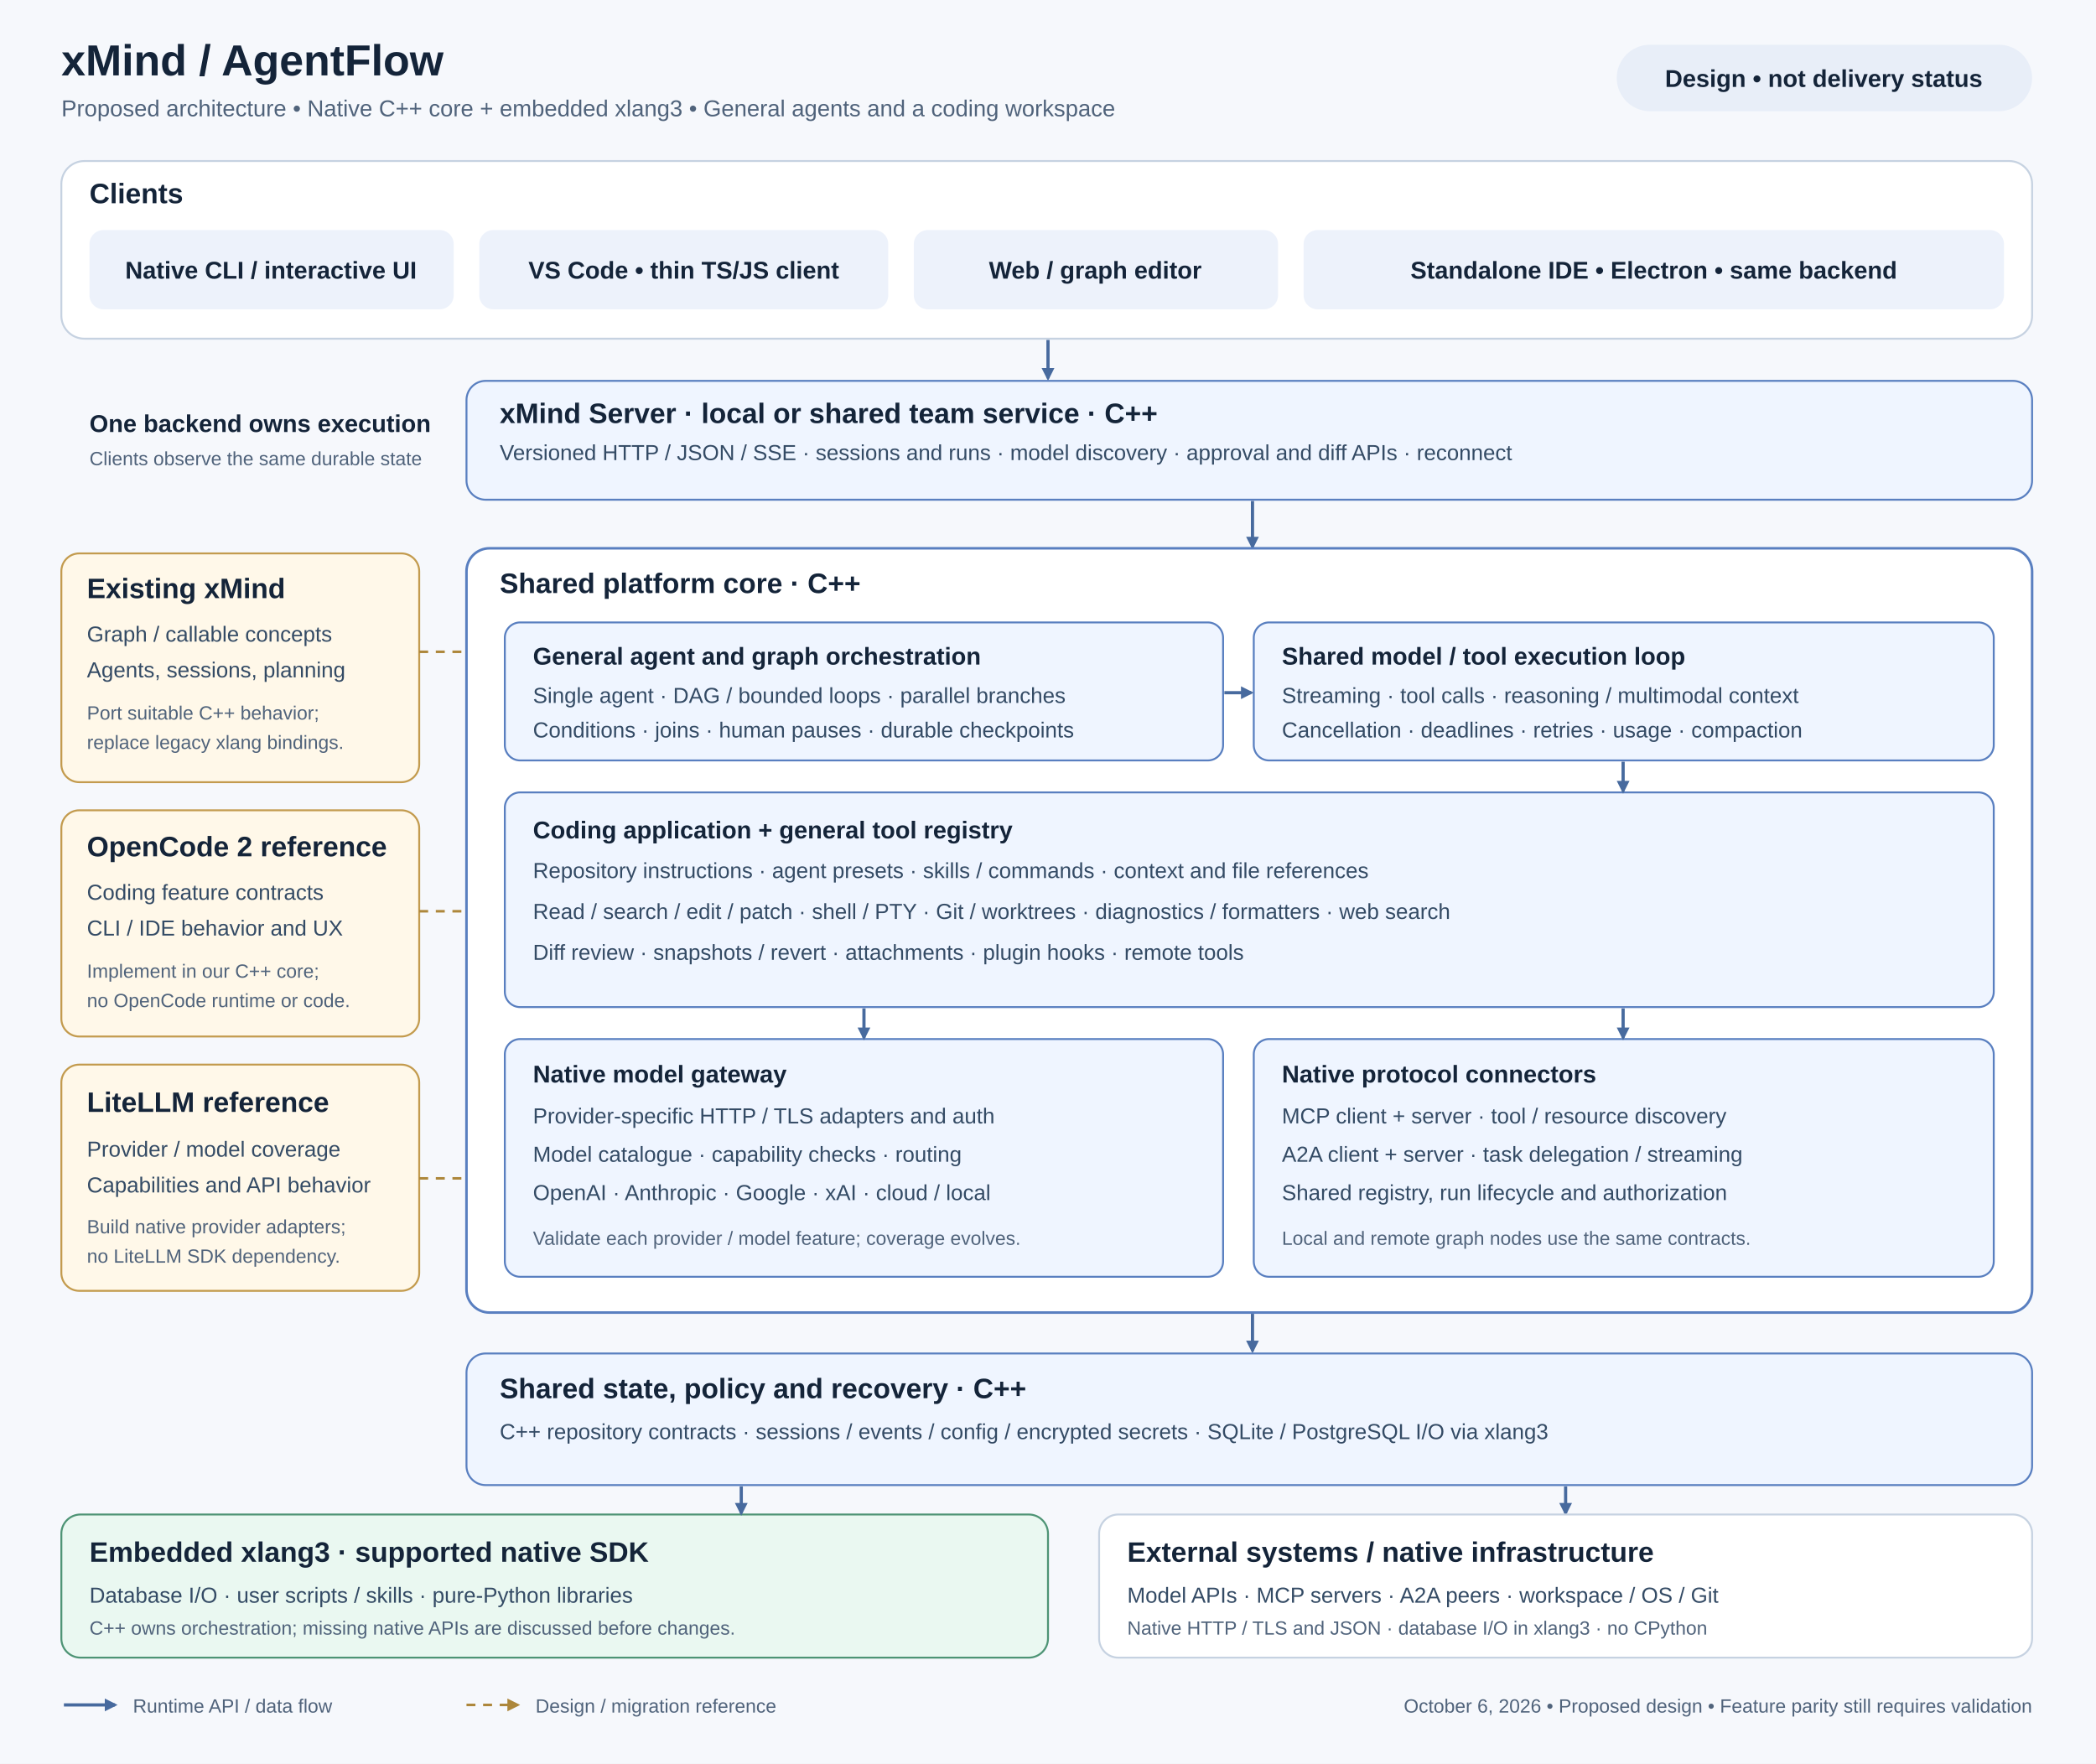
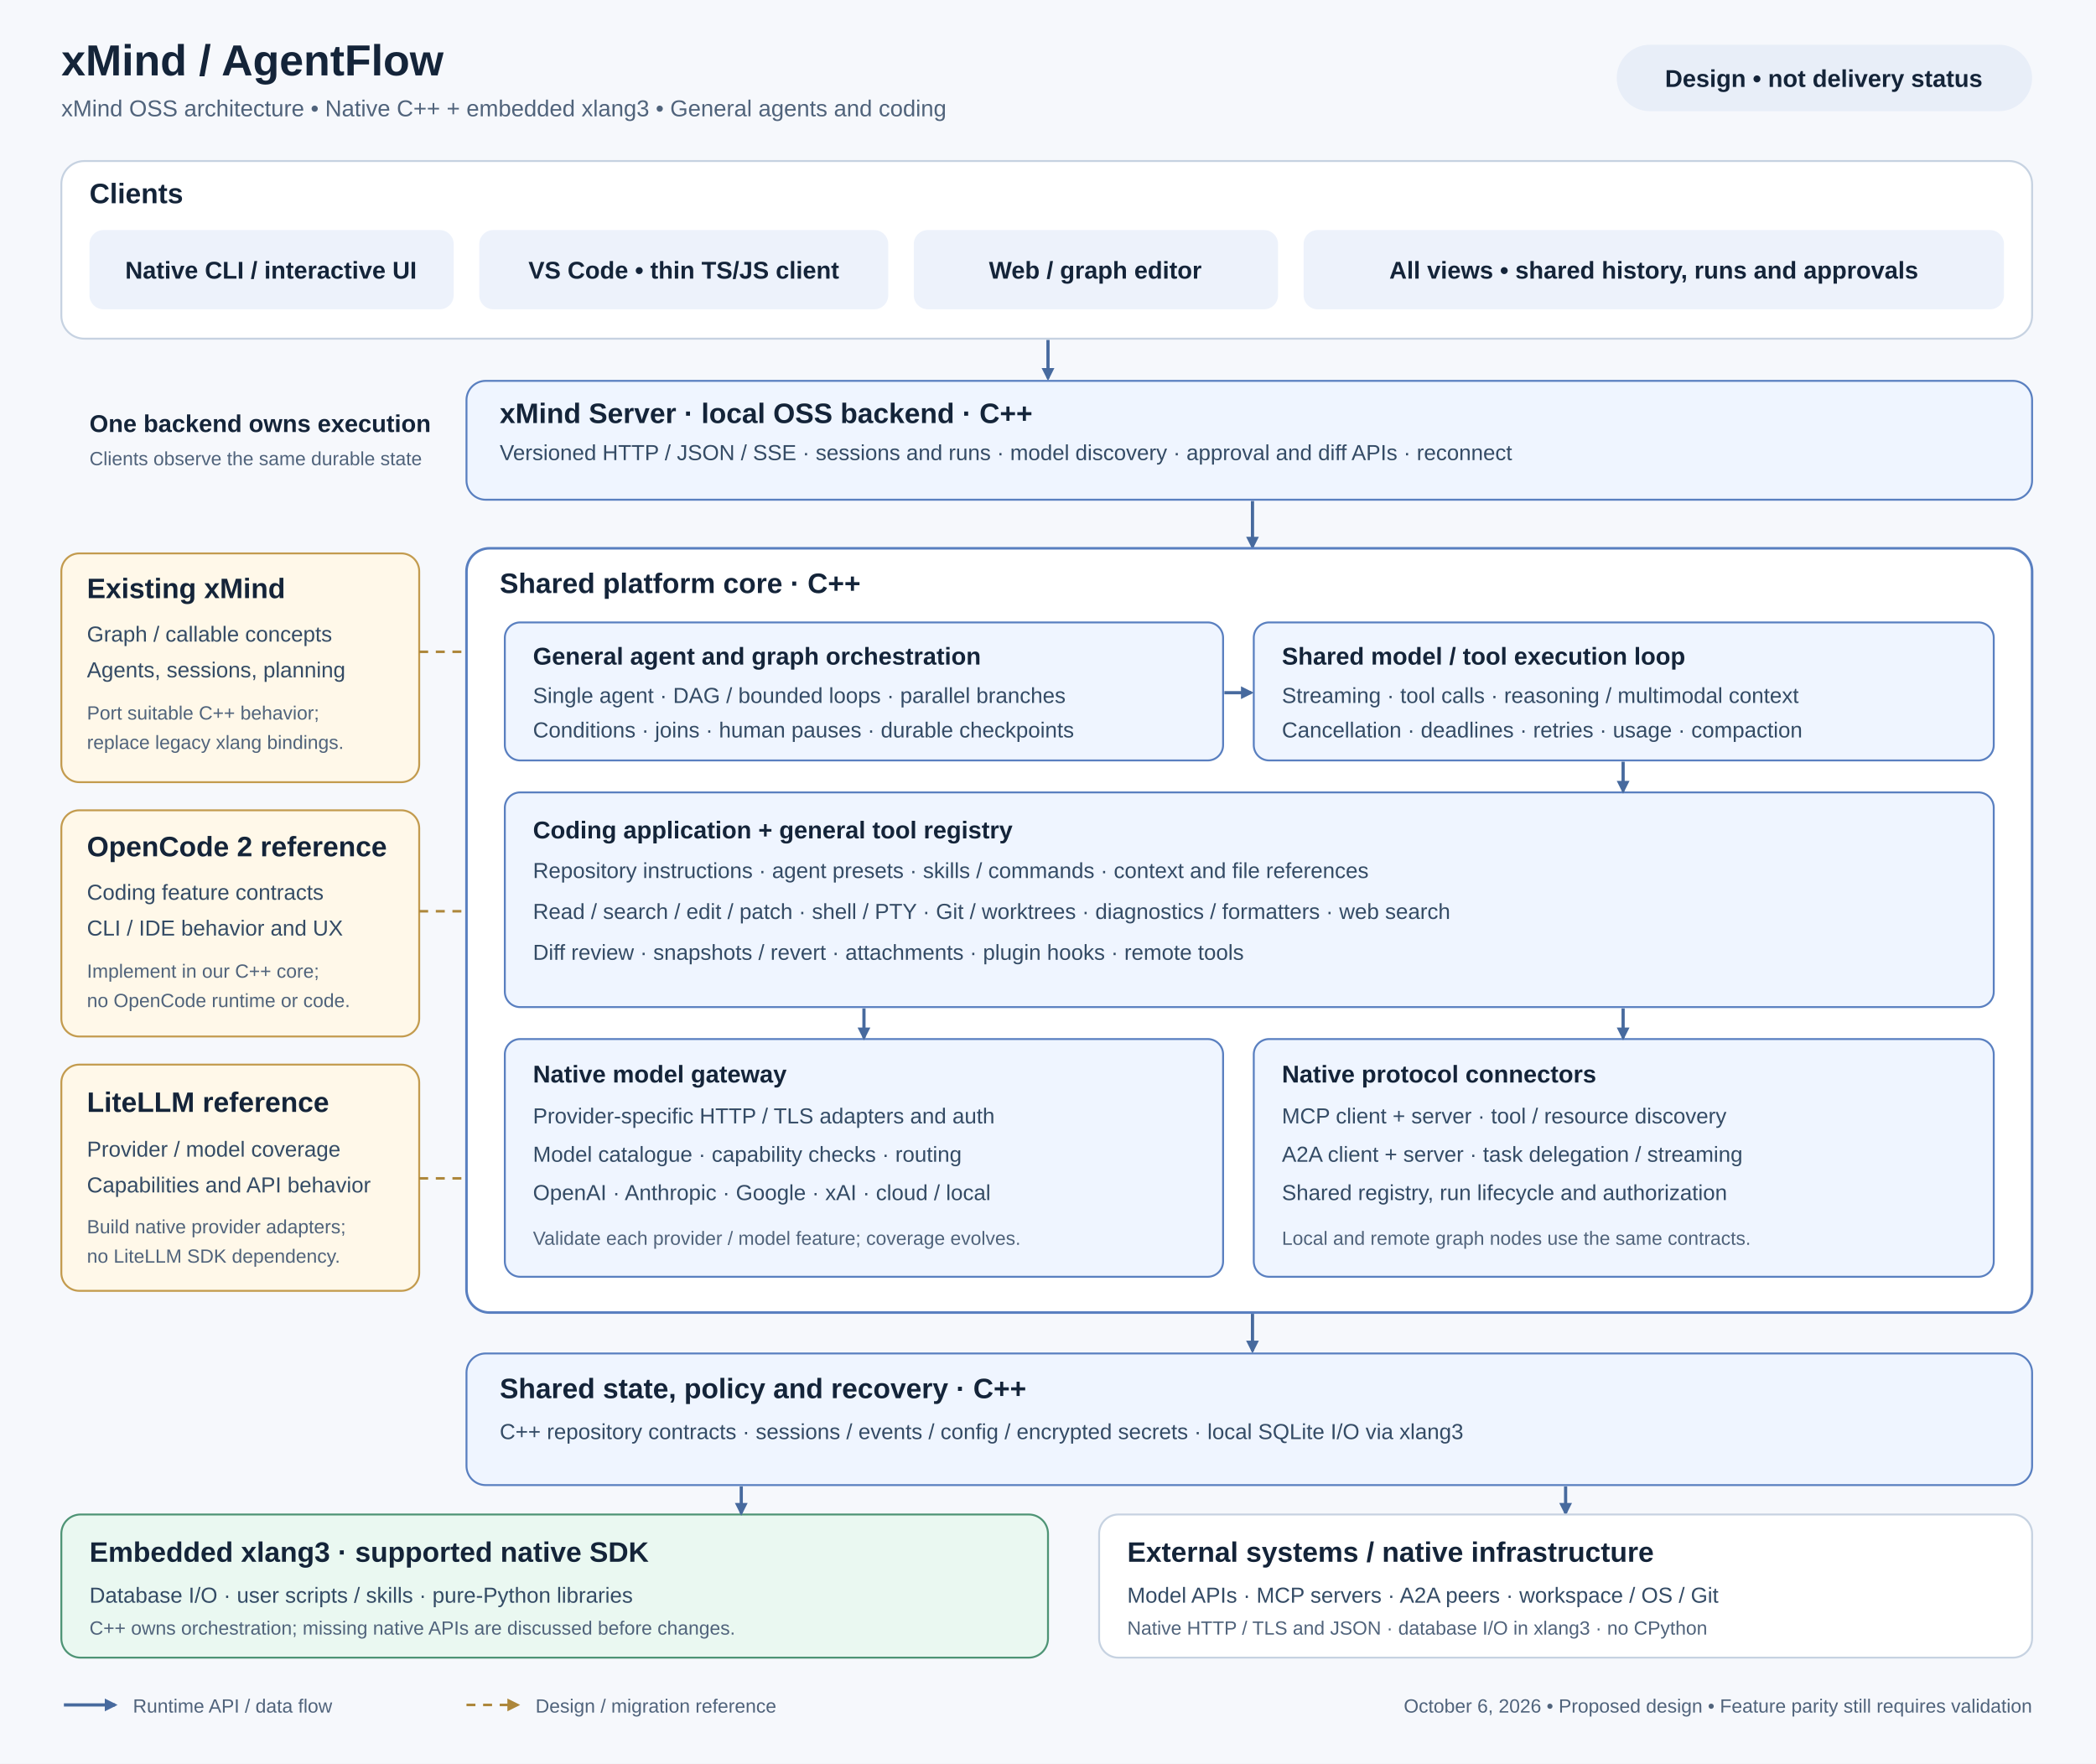
<svg xmlns="http://www.w3.org/2000/svg" width="1640" height="1380" viewBox="0 0 1640 1380" role="img" aria-labelledby="title desc">
  <defs>
    <style>
      text { font-family: 'Segoe UI', Arial, sans-serif; fill: #142439; }
      .title { font-size: 34px; font-weight: 700; }
      .subtitle { font-size: 18px; fill: #50637b; }
      .heading { font-size: 22px; font-weight: 700; }
      .label { font-size: 19px; font-weight: 600; }
      .body { font-size: 17px; fill: #344b65; }
      .small { font-size: 15px; fill: #50637b; }
      .card { fill: #fff; stroke: #c6d2e1; stroke-width: 1.5; }
      .native { fill: #eff5ff; stroke: #597fc0; stroke-width: 1.5; }
      .runtime { fill: #eaf8f1; stroke: #4e9475; stroke-width: 1.5; }
      .ref { fill: #fff8e9; stroke: #c39b4e; stroke-width: 1.5; }
      .flow { fill: none; stroke: #476a9e; stroke-width: 2.5; marker-end: url(#arrow); }
      .reference { fill: none; stroke: #ad873b; stroke-width: 2; stroke-dasharray: 7 6; marker-end: url(#refArrow); }
    </style>
    <marker id="arrow" markerWidth="10" markerHeight="10" refX="8" refY="5" orient="auto" markerUnits="userSpaceOnUse">
      <path d="M0 0L10 5L0 10Z" fill="#476a9e" />
    </marker>
    <marker id="refArrow" markerWidth="10" markerHeight="10" refX="8" refY="5" orient="auto" markerUnits="userSpaceOnUse">
      <path d="M0 0L10 5L0 10Z" fill="#ad873b" />
    </marker>
  </defs>
  <rect width="1640" height="1380" fill="#f6f8fc" />
  <text x="48" y="59" class="title">xMind / AgentFlow</text>
-   <text x="48" y="91" class="subtitle">Proposed architecture • Native C++ core + embedded xlang3 • General agents and a coding workspace</text>
+   <text x="48" y="91" class="subtitle">xMind OSS architecture • Native C++ + embedded xlang3 • General agents and coding</text>
  <rect x="1265" y="35" width="325" height="52" rx="26" fill="#e8eef8" />
  <text x="1427" y="68" text-anchor="middle" class="label">Design • not delivery status</text>
  <rect x="48" y="126" width="1542" height="139" rx="18" class="card" />
  <text x="70" y="159" class="heading">Clients</text>
  <rect x="70" y="180" width="285" height="62" rx="11" fill="#edf2fb" />
  <text x="212" y="218" text-anchor="middle" class="label">Native CLI / interactive UI</text>
  <rect x="375" y="180" width="320" height="62" rx="11" fill="#edf2fb" />
  <text x="535" y="218" text-anchor="middle" class="label">VS Code • thin TS/JS client</text>
  <rect x="715" y="180" width="285" height="62" rx="11" fill="#edf2fb" />
  <text x="857" y="218" text-anchor="middle" class="label">Web / graph editor</text>
  <rect x="1020" y="180" width="548" height="62" rx="11" fill="#edf2fb" />
-   <text x="1294" y="218" text-anchor="middle" class="label">Standalone IDE • Electron • same backend</text>
+   <text x="1294" y="218" text-anchor="middle" class="label">All views • shared history, runs and approvals</text>
  <path d="M820 266V296" class="flow" />
  <rect x="365" y="298" width="1225" height="93" rx="15" class="native" />
-   <text x="391" y="331" class="heading">xMind Server · local or shared team service · C++</text>
+   <text x="391" y="331" class="heading">xMind Server · local OSS backend · C++</text>
  <text x="391" y="360" class="body">Versioned HTTP / JSON / SSE · sessions and runs · model discovery · approval and diff APIs · reconnect</text>
  <text x="70" y="338" class="label">One backend owns execution</text>
  <text x="70" y="364" class="small">Clients observe the same durable state</text>
  <path d="M980 392V428" class="flow" />
  <rect x="48" y="433" width="280" height="179" rx="14" class="ref" />
  <text x="68" y="468" class="heading">Existing xMind</text>
  <text x="68" y="502" class="body">Graph / callable concepts</text>
  <text x="68" y="530" class="body">Agents, sessions, planning</text>
  <text x="68" y="563" class="small">Port suitable C++ behavior;</text>
  <text x="68" y="586" class="small">replace legacy xlang bindings.</text>
  <path d="M328 510H392" class="reference" />
  <rect x="48" y="634" width="280" height="177" rx="14" class="ref" />
  <text x="68" y="670" class="heading">OpenCode 2 reference</text>
  <text x="68" y="704" class="body">Coding feature contracts</text>
  <text x="68" y="732" class="body">CLI / IDE behavior and UX</text>
  <text x="68" y="765" class="small">Implement in our C++ core;</text>
  <text x="68" y="788" class="small">no OpenCode runtime or code.</text>
  <path d="M328 713H392" class="reference" />
  <rect x="48" y="833" width="280" height="177" rx="14" class="ref" />
  <text x="68" y="870" class="heading">LiteLLM reference</text>
  <text x="68" y="905" class="body">Provider / model coverage</text>
  <text x="68" y="933" class="body">Capabilities and API behavior</text>
  <text x="68" y="965" class="small">Build native provider adapters;</text>
  <text x="68" y="988" class="small">no LiteLLM SDK dependency.</text>
  <path d="M328 922H392" class="reference" />
  <rect x="365" y="429" width="1225" height="598" rx="18" fill="#fff" stroke="#597fc0" stroke-width="2" />
  <text x="391" y="464" class="heading">Shared platform core · C++</text>
  <rect x="395" y="487" width="562" height="108" rx="12" class="native" />
  <text x="417" y="520" class="label">General agent and graph orchestration</text>
  <text x="417" y="550" class="body">Single agent · DAG / bounded loops · parallel branches</text>
  <text x="417" y="577" class="body">Conditions · joins · human pauses · durable checkpoints</text>
  <rect x="981" y="487" width="579" height="108" rx="12" class="native" />
  <text x="1003" y="520" class="label">Shared model / tool execution loop</text>
  <text x="1003" y="550" class="body">Streaming · tool calls · reasoning / multimodal context</text>
  <text x="1003" y="577" class="body">Cancellation · deadlines · retries · usage · compaction</text>
  <path d="M958 542H979" class="flow" />
  <rect x="395" y="620" width="1165" height="168" rx="12" class="native" />
  <text x="417" y="656" class="label">Coding application + general tool registry</text>
  <text x="417" y="687" class="body">Repository instructions · agent presets · skills / commands · context and file references</text>
  <text x="417" y="719" class="body">Read / search / edit / patch · shell / PTY · Git / worktrees · diagnostics / formatters · web search</text>
  <text x="417" y="751" class="body">Diff review · snapshots / revert · attachments · plugin hooks · remote tools</text>
  <path d="M1270 596V619" class="flow" />
  <rect x="395" y="813" width="562" height="186" rx="12" class="native" />
  <text x="417" y="847" class="label">Native model gateway</text>
  <text x="417" y="879" class="body">Provider-specific HTTP / TLS adapters and auth</text>
  <text x="417" y="909" class="body">Model catalogue · capability checks · routing</text>
  <text x="417" y="939" class="body">OpenAI · Anthropic · Google · xAI · cloud / local</text>
  <text x="417" y="974" class="small">Validate each provider / model feature; coverage evolves.</text>
  <rect x="981" y="813" width="579" height="186" rx="12" class="native" />
  <text x="1003" y="847" class="label">Native protocol connectors</text>
  <text x="1003" y="879" class="body">MCP client + server · tool / resource discovery</text>
  <text x="1003" y="909" class="body">A2A client + server · task delegation / streaming</text>
  <text x="1003" y="939" class="body">Shared registry, run lifecycle and authorization</text>
  <text x="1003" y="974" class="small">Local and remote graph nodes use the same contracts.</text>
  <path d="M676 789V812" class="flow" />
  <path d="M1270 789V812" class="flow" />
  <path d="M980 1028V1057" class="flow" />
  <rect x="365" y="1059" width="1225" height="103" rx="15" class="native" />
  <text x="391" y="1094" class="heading">Shared state, policy and recovery · C++</text>
-   <text x="391" y="1126" class="body">C++ repository contracts · sessions / events / config / encrypted secrets · SQLite / PostgreSQL I/O via xlang3</text>
+   <text x="391" y="1126" class="body">C++ repository contracts · sessions / events / config / encrypted secrets · local SQLite I/O via xlang3</text>
  <rect x="48" y="1185" width="772" height="112" rx="15" class="runtime" />
  <text x="70" y="1222" class="heading">Embedded xlang3 · supported native SDK</text>
  <text x="70" y="1254" class="body">Database I/O · user scripts / skills · pure-Python libraries</text>
  <text x="70" y="1279" class="small">C++ owns orchestration; missing native APIs are discussed before changes.</text>
  <path d="M580 1163V1184" class="flow" />
  <path d="M1225 1163V1184" class="flow" />
  <rect x="860" y="1185" width="730" height="112" rx="15" class="card" />
  <text x="882" y="1222" class="heading">External systems / native infrastructure</text>
  <text x="882" y="1254" class="body">Model APIs · MCP servers · A2A peers · workspace / OS / Git</text>
  <text x="882" y="1279" class="small">Native HTTP / TLS and JSON · database I/O in xlang3 · no CPython</text>
  <path d="M50 1334H90" class="flow" />
  <text x="104" y="1340" class="small">Runtime API / data flow</text>
  <path d="M365 1334H405" class="reference" />
  <text x="419" y="1340" class="small">Design / migration reference</text>
  <text x="1590" y="1340" text-anchor="end" class="small">October 6, 2026 • Proposed design • Feature parity still requires validation</text>
</svg>
